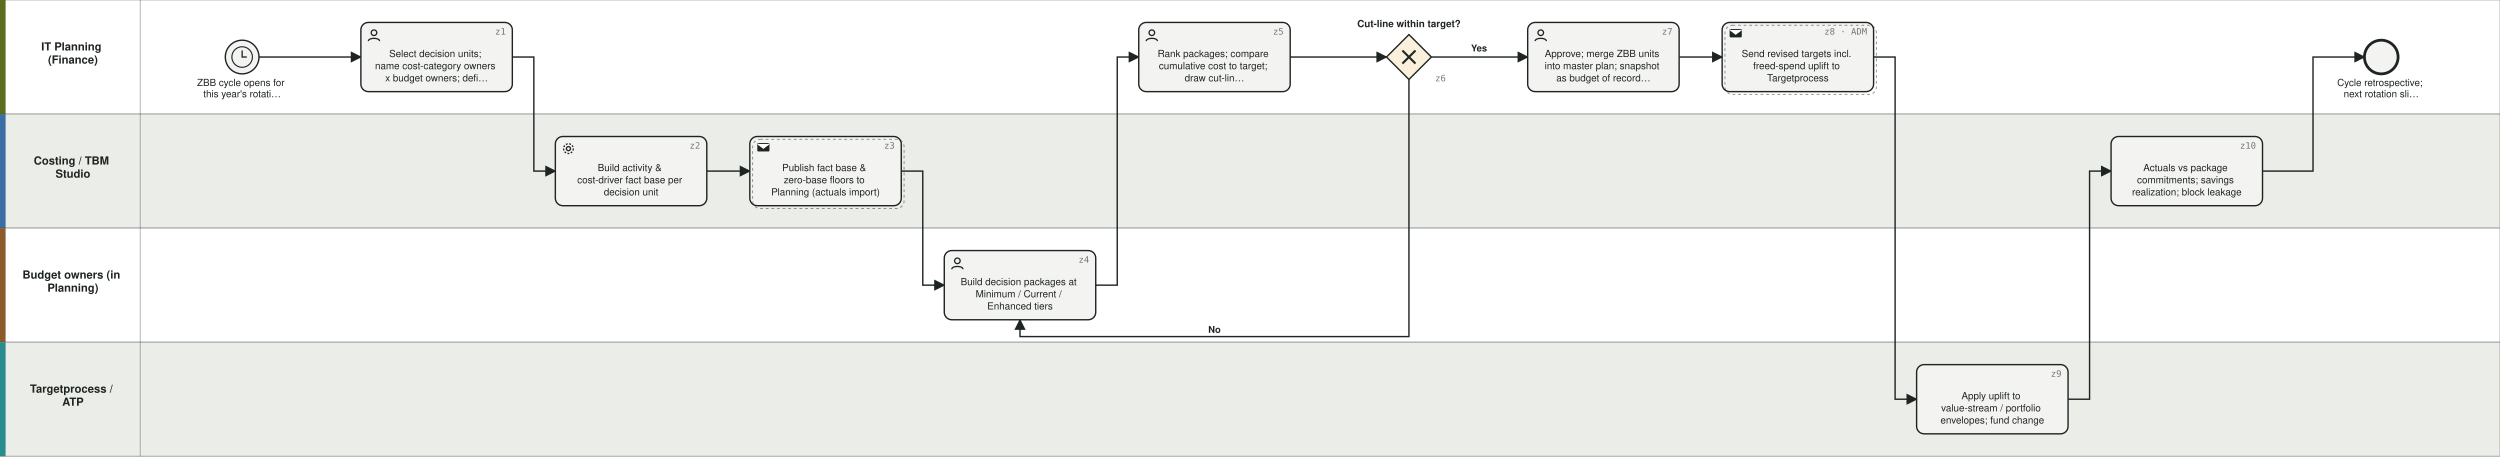
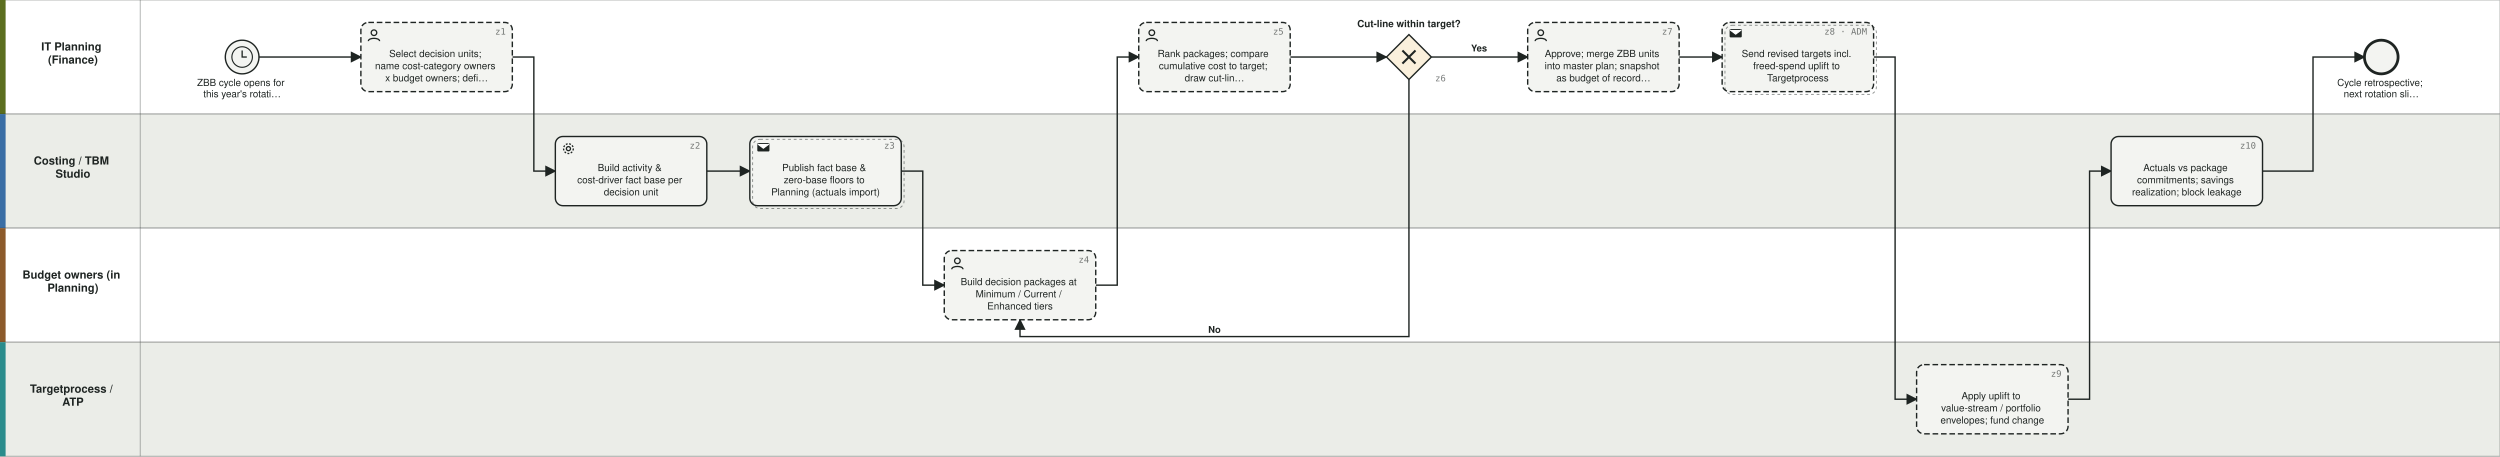
<svg xmlns="http://www.w3.org/2000/svg" viewBox="0 0 2674 488" width="2674" height="488" role="img" aria-label="BPMN swimlane diagram of ZBB re-base: 4 lanes, 12 steps">
  <style>
svg{font-family:"IBM Plex Sans",-apple-system,"Segoe UI",Helvetica,Arial,sans-serif;color:#1E2422}
.lane0{fill:#FFFFFF}.lane1{fill:#EBEDE8}.ground{fill:#F3F4F1}.gw{fill:#FAF0DC}.env{fill:#FFFFFF}
@media (prefers-color-scheme: dark){svg{color:#E8EAE6}.lane0{fill:#202423}.lane1{fill:#2A2F2D}.ground{fill:#181B1A}.gw{fill:#3A2F17}.env{fill:#202423}}
</style>
  <defs>
    <marker id="arrow" viewBox="0 0 10 10" refX="9" refY="5" markerWidth="8" markerHeight="8" orient="auto-start-reverse">
      <path d="M0 0L10 5L0 10z" fill="currentColor" />
    </marker>
  </defs>
  <g>
    <rect x="0" y="0" width="2674" height="122" class="lane0" stroke="currentColor" stroke-opacity=".35" />
    <rect x="0" y="0" width="6" height="122" fill="#5B6E1F" />
    <text x="78.0" y="54.0" text-anchor="middle" font-size="12" font-weight="600" fill="currentColor">
      <tspan x="78.0" dy="0">IT Planning</tspan>
      <tspan x="78.0" dy="14">(Finance)</tspan>
    </text>
    <line x1="150" y1="0" x2="150" y2="122" stroke="currentColor" stroke-opacity=".35" />
  </g>
  <g>
    <rect x="0" y="122" width="2674" height="122" class="lane1" stroke="currentColor" stroke-opacity=".35" />
    <rect x="0" y="122" width="6" height="122" fill="#3A6EA5" />
    <text x="78.0" y="176.0" text-anchor="middle" font-size="12" font-weight="600" fill="currentColor">
      <tspan x="78.0" dy="0">Costing / TBM</tspan>
      <tspan x="78.0" dy="14">Studio</tspan>
    </text>
    <line x1="150" y1="122" x2="150" y2="244" stroke="currentColor" stroke-opacity=".35" />
  </g>
  <g>
    <rect x="0" y="244" width="2674" height="122" class="lane0" stroke="currentColor" stroke-opacity=".35" />
    <rect x="0" y="244" width="6" height="122" fill="#8C5A2B" />
    <text x="78.0" y="298.0" text-anchor="middle" font-size="12" font-weight="600" fill="currentColor">
      <tspan x="78.0" dy="0">Budget owners (in</tspan>
      <tspan x="78.0" dy="14">Planning)</tspan>
    </text>
    <line x1="150" y1="244" x2="150" y2="366" stroke="currentColor" stroke-opacity=".35" />
  </g>
  <g>
    <rect x="0" y="366" width="2674" height="122" class="lane1" stroke="currentColor" stroke-opacity=".35" />
    <rect x="0" y="366" width="6" height="122" fill="#2A8C8C" />
    <text x="78.0" y="420.0" text-anchor="middle" font-size="12" font-weight="600" fill="currentColor">
      <tspan x="78.0" dy="0">Targetprocess /</tspan>
      <tspan x="78.0" dy="14">ATP</tspan>
    </text>
    <line x1="150" y1="366" x2="150" y2="488" stroke="currentColor" stroke-opacity=".35" />
  </g>
  <path d="M277 61L386 61" fill="none" stroke="currentColor" stroke-width="1.5" marker-end="url(#arrow)" />
  <path d="M548 61L571 61L571 183L594 183" fill="none" stroke="currentColor" stroke-width="1.5" marker-end="url(#arrow)" />
  <path d="M756 183L802 183" fill="none" stroke="currentColor" stroke-width="1.5" marker-end="url(#arrow)" />
  <path d="M964 183L987 183L987 305L1010 305" fill="none" stroke="currentColor" stroke-width="1.5" marker-end="url(#arrow)" />
  <path d="M1172 305L1195 305L1195 61L1218 61" fill="none" stroke="currentColor" stroke-width="1.5" marker-end="url(#arrow)" />
  <path d="M1380 61L1483 61" fill="none" stroke="currentColor" stroke-width="1.5" marker-end="url(#arrow)" />
  <path d="M1507 85L1507 360L1091 360L1091 342" fill="none" stroke="currentColor" stroke-width="1.5" marker-end="url(#arrow)" />
  <text x="1299" y="356" font-size="10" font-weight="600" fill="currentColor" text-anchor="middle">No</text>
  <path d="M1531 61L1634 61" fill="none" stroke="currentColor" stroke-width="1.5" marker-end="url(#arrow)" />
  <text x="1582" y="55" font-size="10" font-weight="600" fill="currentColor" text-anchor="middle">Yes</text>
  <path d="M1796 61L1842 61" fill="none" stroke="currentColor" stroke-width="1.5" marker-end="url(#arrow)" />
  <path d="M2004 61L2027 61L2027 427L2050 427" fill="none" stroke="currentColor" stroke-width="1.5" marker-end="url(#arrow)" />
  <path d="M2212 427L2235 427L2235 183L2258 183" fill="none" stroke="currentColor" stroke-width="1.5" marker-end="url(#arrow)" />
  <path d="M2420 183L2474 183L2474 61L2529 61" fill="none" stroke="currentColor" stroke-width="1.5" marker-end="url(#arrow)" />
  <g class="bn">
    <circle cx="259.0" cy="61.0" r="18" class="ground" stroke="currentColor" stroke-width="1.5" />
    <circle cx="259.0" cy="61.0" r="11" fill="none" stroke="currentColor" stroke-width="1.2" />
    <path d="M259.0 54.0v7h5" fill="none" stroke="currentColor" stroke-width="1.4" />
    <text x="259.0" y="92.0" text-anchor="middle" font-size="10.5" fill="currentColor">
      <tspan x="259.0" dy="0">ZBB cycle opens for</tspan>
      <tspan x="259.0" dy="12">this year's rotati…</tspan>
    </text>
  </g>
  <g class="bn">
-     <rect x="386.0" y="24.0" width="162" height="74" rx="8" class="ground" stroke="currentColor" stroke-width="1.5" />
+     <rect x="386.0" y="24.0" width="162" height="74" rx="8" class="ground" stroke="currentColor" stroke-width="1.5" stroke-dasharray="6 3" />
    <g transform="translate(394.0,31.0)" stroke="currentColor" fill="none" stroke-width="1.4">
      <circle cx="6" cy="4" r="3" />
      <path d="M0 13c0-4 12-4 12 0" />
    </g>
    <text x="541.0" y="37.0" text-anchor="end" font-size="9.5" fill="currentColor" fill-opacity=".6" font-family="monospace">z1</text>
    <text x="467.0" y="61.0" text-anchor="middle" font-size="10.5" fill="currentColor">
      <tspan x="467.0" dy="0">Select decision units;</tspan>
      <tspan x="467.0" dy="13">name cost-category owners</tspan>
      <tspan x="467.0" dy="13">x budget owners; defi…</tspan>
    </text>
  </g>
  <g class="bn">
    <rect x="594.0" y="146.0" width="162" height="74" rx="8" class="ground" stroke="currentColor" stroke-width="1.5" />
    <g transform="translate(602.0,153.0)" stroke="currentColor" fill="none" stroke-width="1.4">
      <circle cx="6" cy="6" r="2.2" />
      <circle cx="6" cy="6" r="5.2" stroke-dasharray="2 1.6" />
    </g>
    <text x="749.0" y="159.0" text-anchor="end" font-size="9.5" fill="currentColor" fill-opacity=".6" font-family="monospace">z2</text>
    <text x="675.0" y="183.0" text-anchor="middle" font-size="10.5" fill="currentColor">
      <tspan x="675.0" dy="0">Build activity &amp;</tspan>
      <tspan x="675.0" dy="13">cost-driver fact base per</tspan>
      <tspan x="675.0" dy="13">decision unit</tspan>
    </text>
  </g>
  <g class="bn">
    <rect x="802.0" y="146.0" width="162" height="74" rx="8" class="ground" stroke="currentColor" stroke-width="1.5" />
    <rect x="805.0" y="149.0" width="162" height="74" rx="8" fill="none" stroke="currentColor" stroke-width="1" stroke-dasharray="3 3" opacity=".5" />
    <g transform="translate(810.0,153.0)">
      <rect width="13" height="9" rx="1" fill="currentColor" />
      <path d="M0.5 1l6 4.5 6-4.5" class="env" stroke="#fff" stroke-width="1.2" fill="none" />
    </g>
    <text x="957.0" y="159.0" text-anchor="end" font-size="9.5" fill="currentColor" fill-opacity=".6" font-family="monospace">z3</text>
    <text x="883.0" y="183.0" text-anchor="middle" font-size="10.5" fill="currentColor">
      <tspan x="883.0" dy="0">Publish fact base &amp;</tspan>
      <tspan x="883.0" dy="13">zero-base floors to</tspan>
      <tspan x="883.0" dy="13">Planning (actuals import)</tspan>
    </text>
  </g>
  <g class="bn">
-     <rect x="1010.0" y="268.0" width="162" height="74" rx="8" class="ground" stroke="currentColor" stroke-width="1.5" />
+     <rect x="1010.0" y="268.0" width="162" height="74" rx="8" class="ground" stroke="currentColor" stroke-width="1.5" stroke-dasharray="6 3" />
    <g transform="translate(1018.0,275.0)" stroke="currentColor" fill="none" stroke-width="1.4">
      <circle cx="6" cy="4" r="3" />
      <path d="M0 13c0-4 12-4 12 0" />
    </g>
    <text x="1165.0" y="281.0" text-anchor="end" font-size="9.5" fill="currentColor" fill-opacity=".6" font-family="monospace">z4</text>
    <text x="1091.0" y="305.0" text-anchor="middle" font-size="10.5" fill="currentColor">
      <tspan x="1091.0" dy="0">Build decision packages at</tspan>
      <tspan x="1091.0" dy="13">Minimum / Current /</tspan>
      <tspan x="1091.0" dy="13">Enhanced tiers</tspan>
    </text>
  </g>
  <g class="bn">
-     <rect x="1218.0" y="24.0" width="162" height="74" rx="8" class="ground" stroke="currentColor" stroke-width="1.5" />
+     <rect x="1218.0" y="24.0" width="162" height="74" rx="8" class="ground" stroke="currentColor" stroke-width="1.5" stroke-dasharray="6 3" />
    <g transform="translate(1226.0,31.0)" stroke="currentColor" fill="none" stroke-width="1.4">
      <circle cx="6" cy="4" r="3" />
      <path d="M0 13c0-4 12-4 12 0" />
    </g>
    <text x="1373.0" y="37.0" text-anchor="end" font-size="9.5" fill="currentColor" fill-opacity=".6" font-family="monospace">z5</text>
    <text x="1299.0" y="61.0" text-anchor="middle" font-size="10.5" fill="currentColor">
      <tspan x="1299.0" dy="0">Rank packages; compare</tspan>
      <tspan x="1299.0" dy="13">cumulative cost to target;</tspan>
      <tspan x="1299.0" dy="13">draw cut-lin…</tspan>
    </text>
  </g>
  <g class="bn">
    <path d="M1507.0 37.0L1531.0 61.0L1507.0 85.0L1483.0 61.0Z" class="gw" stroke="currentColor" stroke-width="1.5" />
    <path d="M1500.0 54.0l14 14M1514.0 54.0l-14 14" stroke="currentColor" stroke-width="2.2" />
    <text x="1507.0" y="29.0" text-anchor="middle" font-size="10.5" font-weight="600" fill="currentColor">
      <tspan x="1507.0" dy="0">Cut-line within target?</tspan>
    </text>
    <text x="1535.0" y="87.0" font-size="9.5" fill="currentColor" fill-opacity=".6" font-family="monospace">z6</text>
  </g>
  <g class="bn">
-     <rect x="1634.0" y="24.0" width="162" height="74" rx="8" class="ground" stroke="currentColor" stroke-width="1.5" />
+     <rect x="1634.0" y="24.0" width="162" height="74" rx="8" class="ground" stroke="currentColor" stroke-width="1.5" stroke-dasharray="6 3" />
    <g transform="translate(1642.0,31.0)" stroke="currentColor" fill="none" stroke-width="1.4">
      <circle cx="6" cy="4" r="3" />
      <path d="M0 13c0-4 12-4 12 0" />
    </g>
    <text x="1789.0" y="37.0" text-anchor="end" font-size="9.5" fill="currentColor" fill-opacity=".6" font-family="monospace">z7</text>
    <text x="1715.0" y="61.0" text-anchor="middle" font-size="10.5" fill="currentColor">
      <tspan x="1715.0" dy="0">Approve; merge ZBB units</tspan>
      <tspan x="1715.0" dy="13">into master plan; snapshot</tspan>
      <tspan x="1715.0" dy="13">as budget of record…</tspan>
    </text>
  </g>
  <g class="bn">
-     <rect x="1842.0" y="24.0" width="162" height="74" rx="8" class="ground" stroke="currentColor" stroke-width="1.5" />
+     <rect x="1842.0" y="24.0" width="162" height="74" rx="8" class="ground" stroke="currentColor" stroke-width="1.5" stroke-dasharray="6 3" />
    <rect x="1845.0" y="27.0" width="162" height="74" rx="8" fill="none" stroke="currentColor" stroke-width="1" stroke-dasharray="3 3" opacity=".5" />
    <g transform="translate(1850.0,31.0)">
      <rect width="13" height="9" rx="1" fill="currentColor" />
      <path d="M0.5 1l6 4.5 6-4.5" class="env" stroke="#fff" stroke-width="1.2" fill="none" />
    </g>
    <text x="1997.0" y="37.0" text-anchor="end" font-size="9.5" fill="currentColor" fill-opacity=".6" font-family="monospace">z8 · ADM</text>
    <text x="1923.0" y="61.0" text-anchor="middle" font-size="10.5" fill="currentColor">
      <tspan x="1923.0" dy="0">Send revised targets incl.</tspan>
      <tspan x="1923.0" dy="13">freed-spend uplift to</tspan>
      <tspan x="1923.0" dy="13">Targetprocess</tspan>
    </text>
  </g>
  <g class="bn">
-     <rect x="2050.0" y="390.0" width="162" height="74" rx="8" class="ground" stroke="currentColor" stroke-width="1.5" />
+     <rect x="2050.0" y="390.0" width="162" height="74" rx="8" class="ground" stroke="currentColor" stroke-width="1.5" stroke-dasharray="6 3" />
    <text x="2205.0" y="403.0" text-anchor="end" font-size="9.5" fill="currentColor" fill-opacity=".6" font-family="monospace">z9</text>
    <text x="2131.0" y="427.0" text-anchor="middle" font-size="10.5" fill="currentColor">
      <tspan x="2131.0" dy="0">Apply uplift to</tspan>
      <tspan x="2131.0" dy="13">value-stream / portfolio</tspan>
      <tspan x="2131.0" dy="13">envelopes; fund change</tspan>
    </text>
  </g>
  <g class="bn">
    <rect x="2258.0" y="146.0" width="162" height="74" rx="8" class="ground" stroke="currentColor" stroke-width="1.5" />
    <text x="2413.0" y="159.0" text-anchor="end" font-size="9.5" fill="currentColor" fill-opacity=".6" font-family="monospace">z10</text>
    <text x="2339.0" y="183.0" text-anchor="middle" font-size="10.5" fill="currentColor">
      <tspan x="2339.0" dy="0">Actuals vs package</tspan>
      <tspan x="2339.0" dy="13">commitments; savings</tspan>
      <tspan x="2339.0" dy="13">realization; block leakage</tspan>
    </text>
  </g>
  <g class="bn">
    <circle cx="2547.0" cy="61.0" r="18" class="ground" stroke="currentColor" stroke-width="3" />
    <text x="2547.0" y="92.0" text-anchor="middle" font-size="10.5" fill="currentColor">
      <tspan x="2547.0" dy="0">Cycle retrospective;</tspan>
      <tspan x="2547.0" dy="12">next rotation sli…</tspan>
    </text>
  </g>
</svg>
